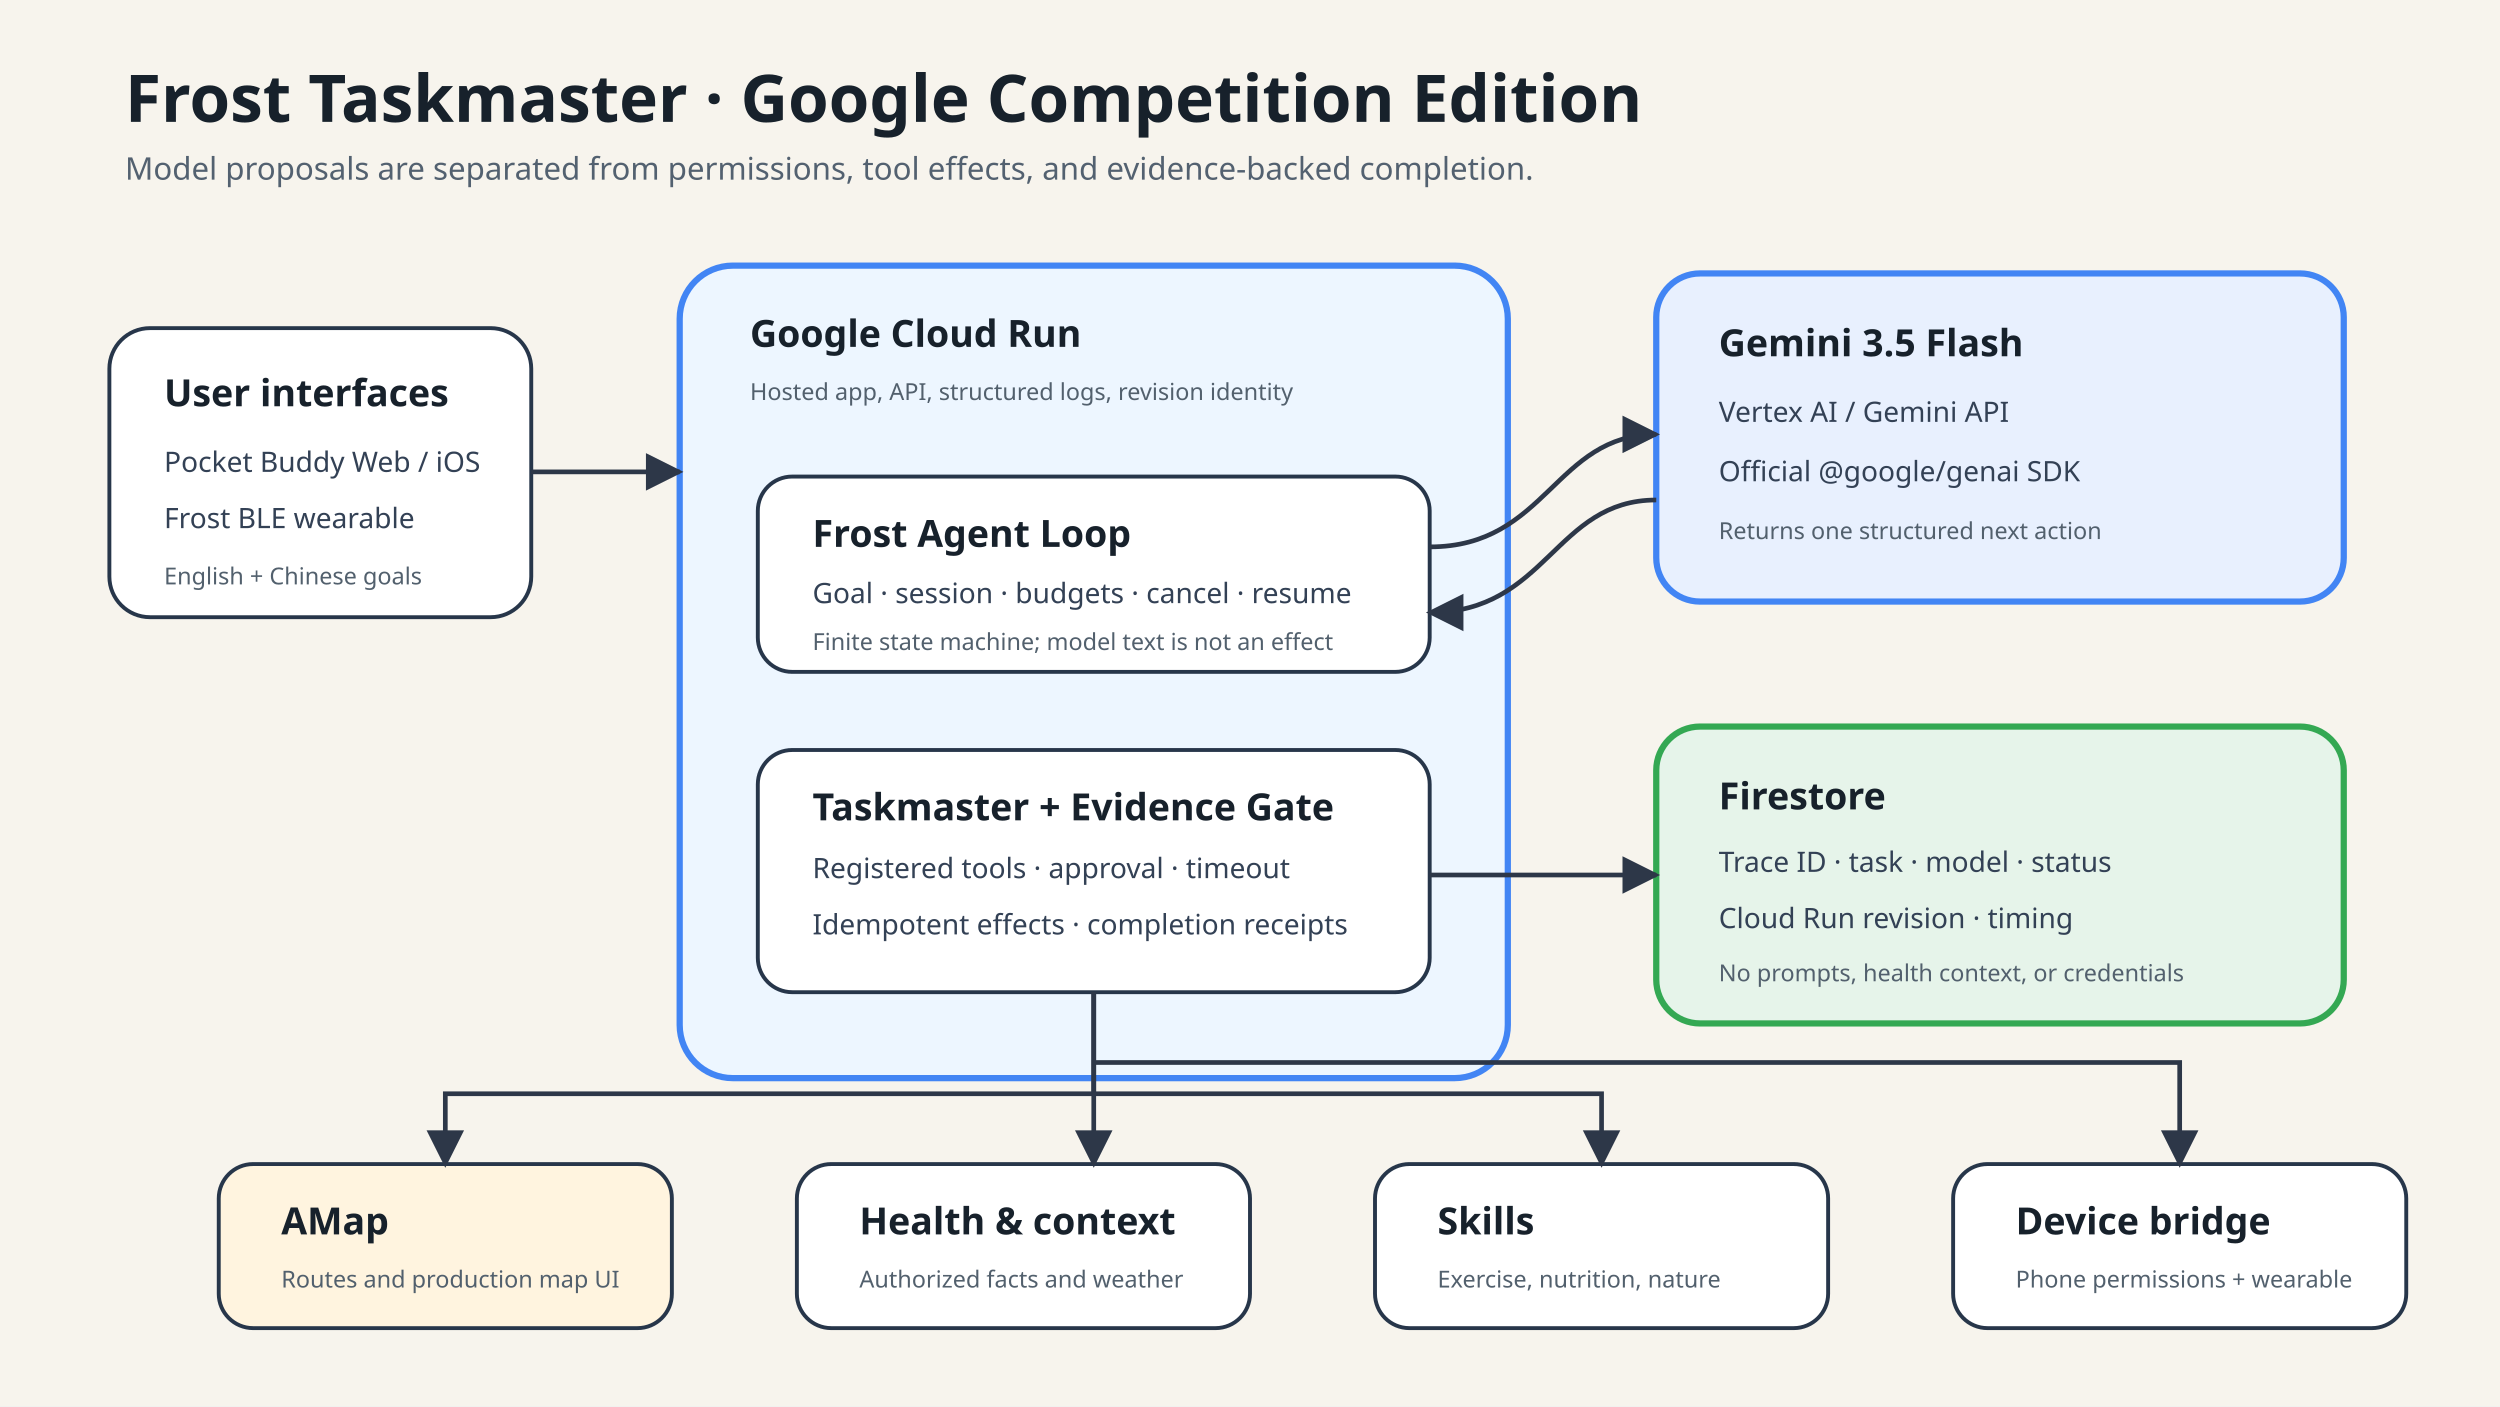
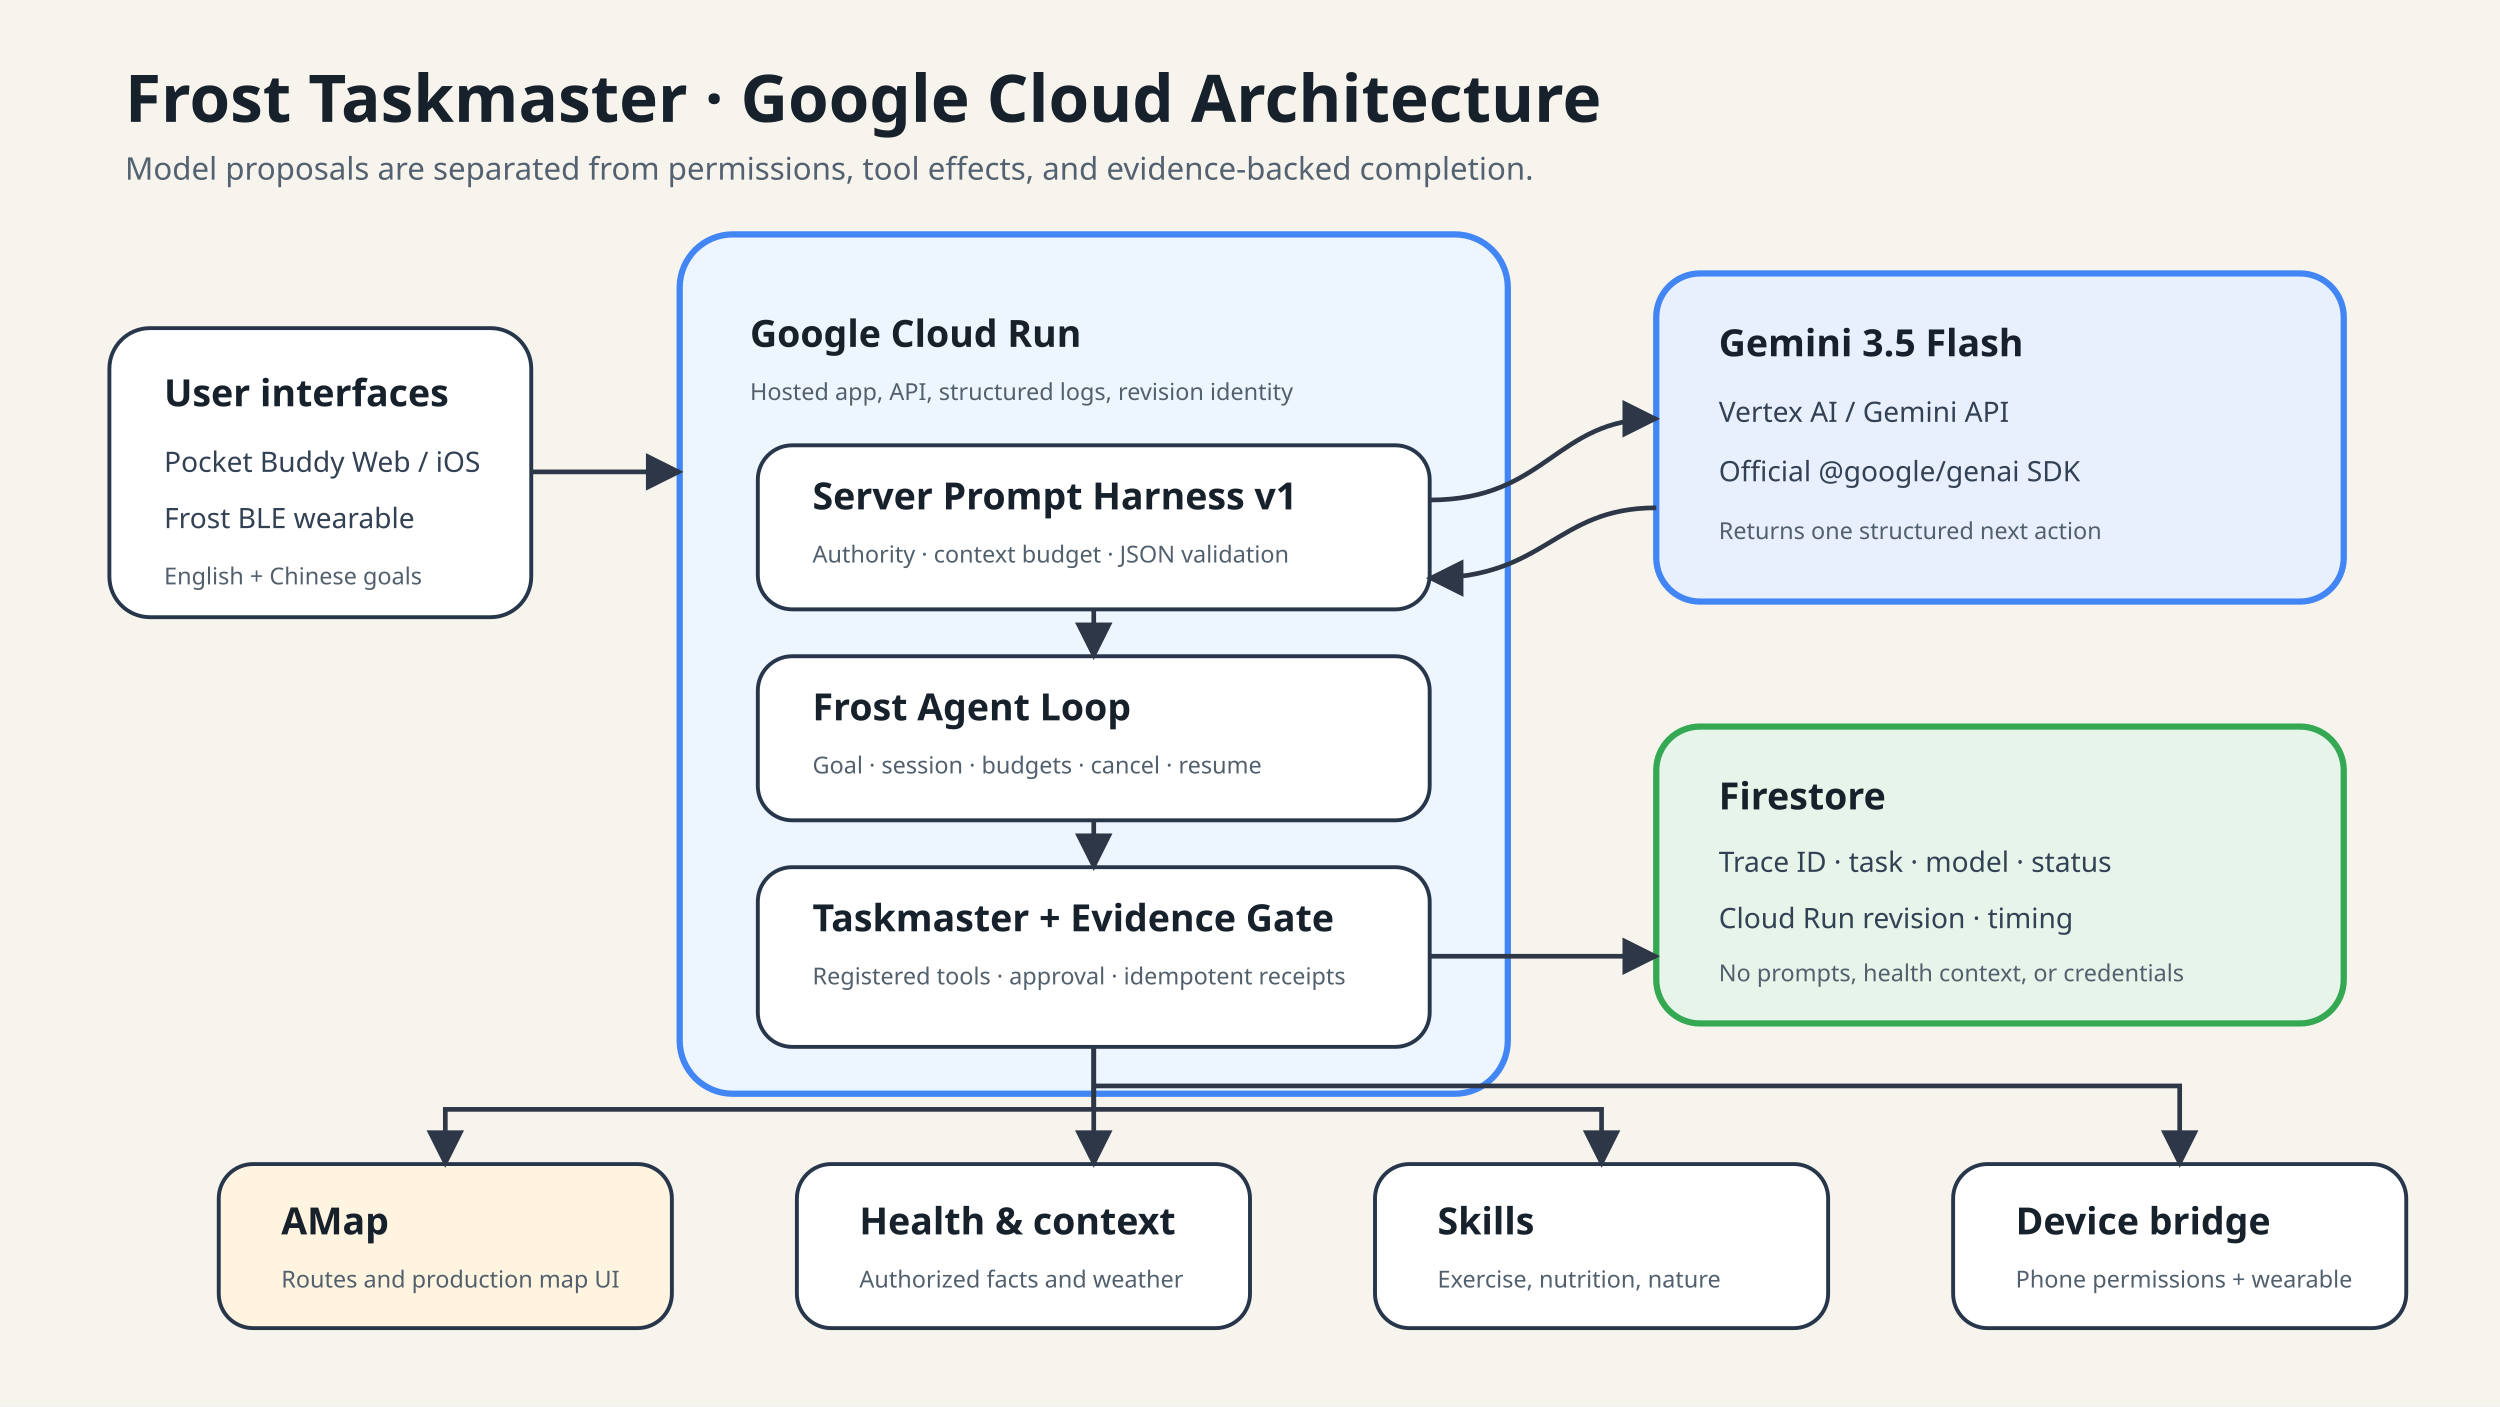
<svg xmlns="http://www.w3.org/2000/svg" width="1600" height="900" viewBox="0 0 1600 900" role="img" aria-labelledby="title desc">
  <defs>
    <marker id="arrow" viewBox="0 0 10 10" refX="9" refY="5" markerWidth="8" markerHeight="8" orient="auto-start-reverse">
      <path d="M0 0L10 5L0 10Z" fill="#2d3748" />
    </marker>
    <style>
      .title{font:700 42px system-ui,sans-serif;fill:#17212b}.sub{font:500 20px system-ui,sans-serif;fill:#536170}.h{font:700 24px system-ui,sans-serif;fill:#17212b}.t{font:500 18px system-ui,sans-serif;fill:#334155}.small{font:500 15px system-ui,sans-serif;fill:#52606d}.box{stroke:#27364a;stroke-width:2.5}.line{fill:none;stroke:#2d3748;stroke-width:3;marker-end:url(#arrow)}
    </style>
  </defs>
  <rect width="1600" height="900" fill="#f7f4ed" />
-   <text x="80" y="78" class="title">Frost Taskmaster · Google Competition Edition</text>
+   <text x="80" y="78" class="title">Frost Taskmaster · Google Cloud Architecture</text>
  <text x="80" y="115" class="sub">Model proposals are separated from permissions, tool effects, and evidence-backed completion.</text>
  <rect x="70" y="210" width="270" height="185" rx="26" fill="#fff" class="box" />
  <text x="105" y="260" class="h">User interfaces</text>
  <text x="105" y="302" class="t">Pocket Buddy Web / iOS</text>
  <text x="105" y="338" class="t">Frost BLE wearable</text>
  <text x="105" y="374" class="small">English + Chinese goals</text>
-   <rect x="435" y="170" width="530" height="520" rx="34" fill="#edf6ff" stroke="#4285f4" stroke-width="4" />
+   <rect x="435" y="150" width="530" height="550" rx="34" fill="#edf6ff" stroke="#4285f4" stroke-width="4" />
  <text x="480" y="222" class="h">Google Cloud Run</text>
  <text x="480" y="256" class="small">Hosted app, API, structured logs, revision identity</text>
-   <rect x="485" y="305" width="430" height="125" rx="22" fill="#fff" class="box" />
-   <text x="520" y="350" class="h">Frost Agent Loop</text>
-   <text x="520" y="386" class="t">Goal · session · budgets · cancel · resume</text>
-   <text x="520" y="416" class="small">Finite state machine; model text is not an effect</text>
-   <rect x="485" y="480" width="430" height="155" rx="22" fill="#fff" class="box" />
-   <text x="520" y="525" class="h">Taskmaster + Evidence Gate</text>
-   <text x="520" y="562" class="t">Registered tools · approval · timeout</text>
-   <text x="520" y="598" class="t">Idempotent effects · completion receipts</text>
+   <rect x="485" y="285" width="430" height="105" rx="22" fill="#fff" class="box" />
+   <text x="520" y="326" class="h">Server Prompt Harness v1</text>
+   <text x="520" y="360" class="small">Authority · context budget · JSON validation</text>
+   <rect x="485" y="420" width="430" height="105" rx="22" fill="#fff" class="box" />
+   <text x="520" y="461" class="h">Frost Agent Loop</text>
+   <text x="520" y="495" class="small">Goal · session · budgets · cancel · resume</text>
+   <rect x="485" y="555" width="430" height="115" rx="22" fill="#fff" class="box" />
+   <text x="520" y="596" class="h">Taskmaster + Evidence Gate</text>
+   <text x="520" y="630" class="small">Registered tools · approval · idempotent receipts</text>
  <rect x="1060" y="175" width="440" height="210" rx="28" fill="#e8f0fe" stroke="#4285f4" stroke-width="4" />
  <text x="1100" y="228" class="h">Gemini 3.5 Flash</text>
  <text x="1100" y="270" class="t">Vertex AI / Gemini API</text>
  <text x="1100" y="308" class="t">Official @google/genai SDK</text>
  <text x="1100" y="345" class="small">Returns one structured next action</text>
  <rect x="1060" y="465" width="440" height="190" rx="28" fill="#e6f4ea" stroke="#34a853" stroke-width="4" />
  <text x="1100" y="518" class="h">Firestore</text>
  <text x="1100" y="558" class="t">Trace ID · task · model · status</text>
  <text x="1100" y="594" class="t">Cloud Run revision · timing</text>
  <text x="1100" y="628" class="small">No prompts, health context, or credentials</text>
  <rect x="140" y="745" width="290" height="105" rx="22" fill="#fff4df" class="box" />
  <text x="180" y="790" class="h">AMap</text>
  <text x="180" y="824" class="small">Routes and production map UI</text>
  <rect x="510" y="745" width="290" height="105" rx="22" fill="#fff" class="box" />
  <text x="550" y="790" class="h">Health &amp; context</text>
  <text x="550" y="824" class="small">Authorized facts and weather</text>
  <rect x="880" y="745" width="290" height="105" rx="22" fill="#fff" class="box" />
  <text x="920" y="790" class="h">Skills</text>
  <text x="920" y="824" class="small">Exercise, nutrition, nature</text>
  <rect x="1250" y="745" width="290" height="105" rx="22" fill="#fff" class="box" />
  <text x="1290" y="790" class="h">Device bridge</text>
  <text x="1290" y="824" class="small">Phone permissions + wearable</text>
  <path d="M340 302H435" class="line" />
-   <path d="M915 350C990 350 995 278 1060 278" class="line" />
-   <path d="M1060 320C995 320 990 392 915 392" class="line" />
-   <path d="M915 560H1060" class="line" />
-   <path d="M700 635V700H285V745" class="line" />
-   <path d="M700 635V745" class="line" />
-   <path d="M700 700H1025V745" class="line" />
-   <path d="M700 680H1395V745" class="line" />
+   <path d="M915 320C990 320 995 268 1060 268" class="line" />
+   <path d="M1060 325C995 325 990 370 915 370" class="line" />
+   <path d="M700 390V420" class="line" />
+   <path d="M700 525V555" class="line" />
+   <path d="M915 612H1060" class="line" />
+   <path d="M700 670V710H285V745" class="line" />
+   <path d="M700 670V745" class="line" />
+   <path d="M700 710H1025V745" class="line" />
+   <path d="M700 695H1395V745" class="line" />
</svg>
